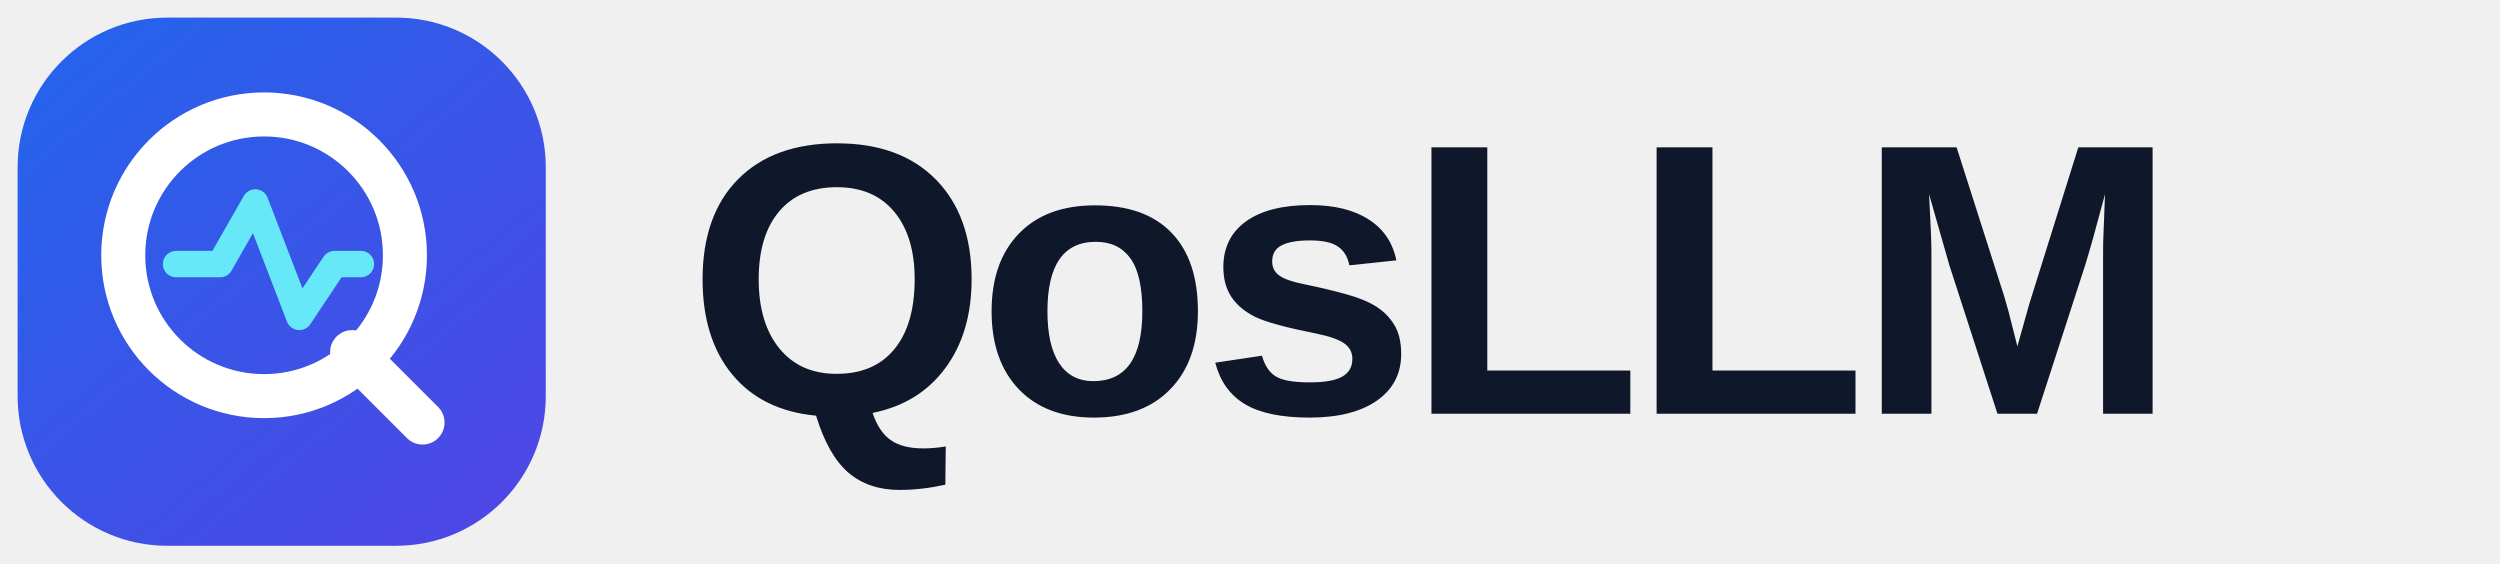
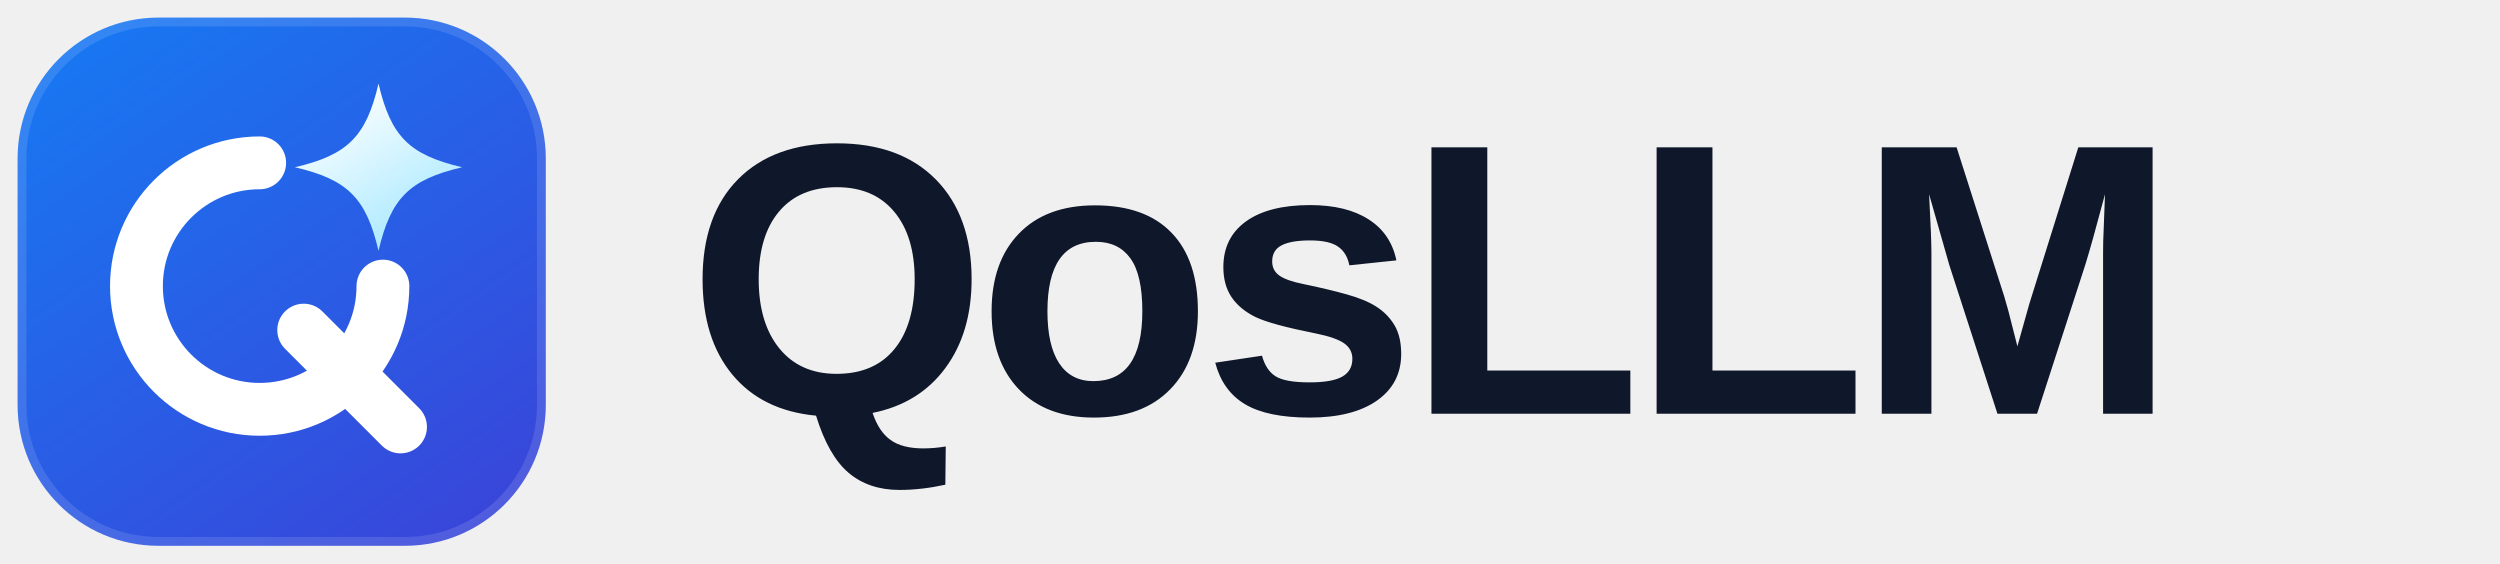
<svg xmlns="http://www.w3.org/2000/svg" width="284" height="64" viewBox="0 0 284 64" fill="none">
  <defs>
-     <linearGradient id="qosllm" x1="8" y1="4" x2="56" y2="62" gradientUnits="userSpaceOnUse">
-       <stop stop-color="#2563EB" />
-       <stop offset="1" stop-color="#4F46E5" />
+     <linearGradient id="qosllm" x1="12" y1="2" x2="54" y2="62" gradientUnits="userSpaceOnUse">
+       <stop stop-color="#1877F2" />
+       <stop offset="1" stop-color="#3945D9" />
+     </linearGradient>
+     <linearGradient id="intelligence" x1="39" y1="10" x2="49" y2="27" gradientUnits="userSpaceOnUse">
+       <stop stop-color="#FFFFFF" />
+       <stop offset="1" stop-color="#A5E8FF" />
    </linearGradient>
  </defs>
-   <rect x="2" y="2" width="60" height="60" rx="17" fill="url(#qosllm)" />
-   <circle cx="30" cy="29" r="16" stroke="white" stroke-width="5" />
-   <path d="m40 40 8 8" stroke="white" stroke-width="5" stroke-linecap="round" />
-   <path d="M20 30h5l4-7 5 13 4-6h3" stroke="#67E8F9" stroke-width="3" stroke-linecap="round" stroke-linejoin="round" />
+   <rect x="2" y="2" width="60" height="60" rx="16" fill="url(#qosllm)" />
+   <rect x="2.5" y="2.5" width="59" height="59" rx="15.5" stroke="white" stroke-opacity=".12" />
+   <path d="M43.5 32.5a14 14 0 1 1-14-14" stroke="white" stroke-width="6" stroke-linecap="round" />
+   <path d="m34.5 37.5 11 11" stroke="white" stroke-width="6" stroke-linecap="round" />
+   <path d="M43 9.5c1.4 6 3.5 8.1 9.5 9.5-6 1.4-8.1 3.5-9.5 9.5-1.4-6-3.5-8.1-9.5-9.5 6-1.4 8.1-3.5 9.5-9.5Z" fill="url(#intelligence)" />
  <text x="78" y="47" fill="#0F172A" font-family="Arial" font-size="44" font-weight="700" letter-spacing="-1.3">QosLLM</text>
</svg>
